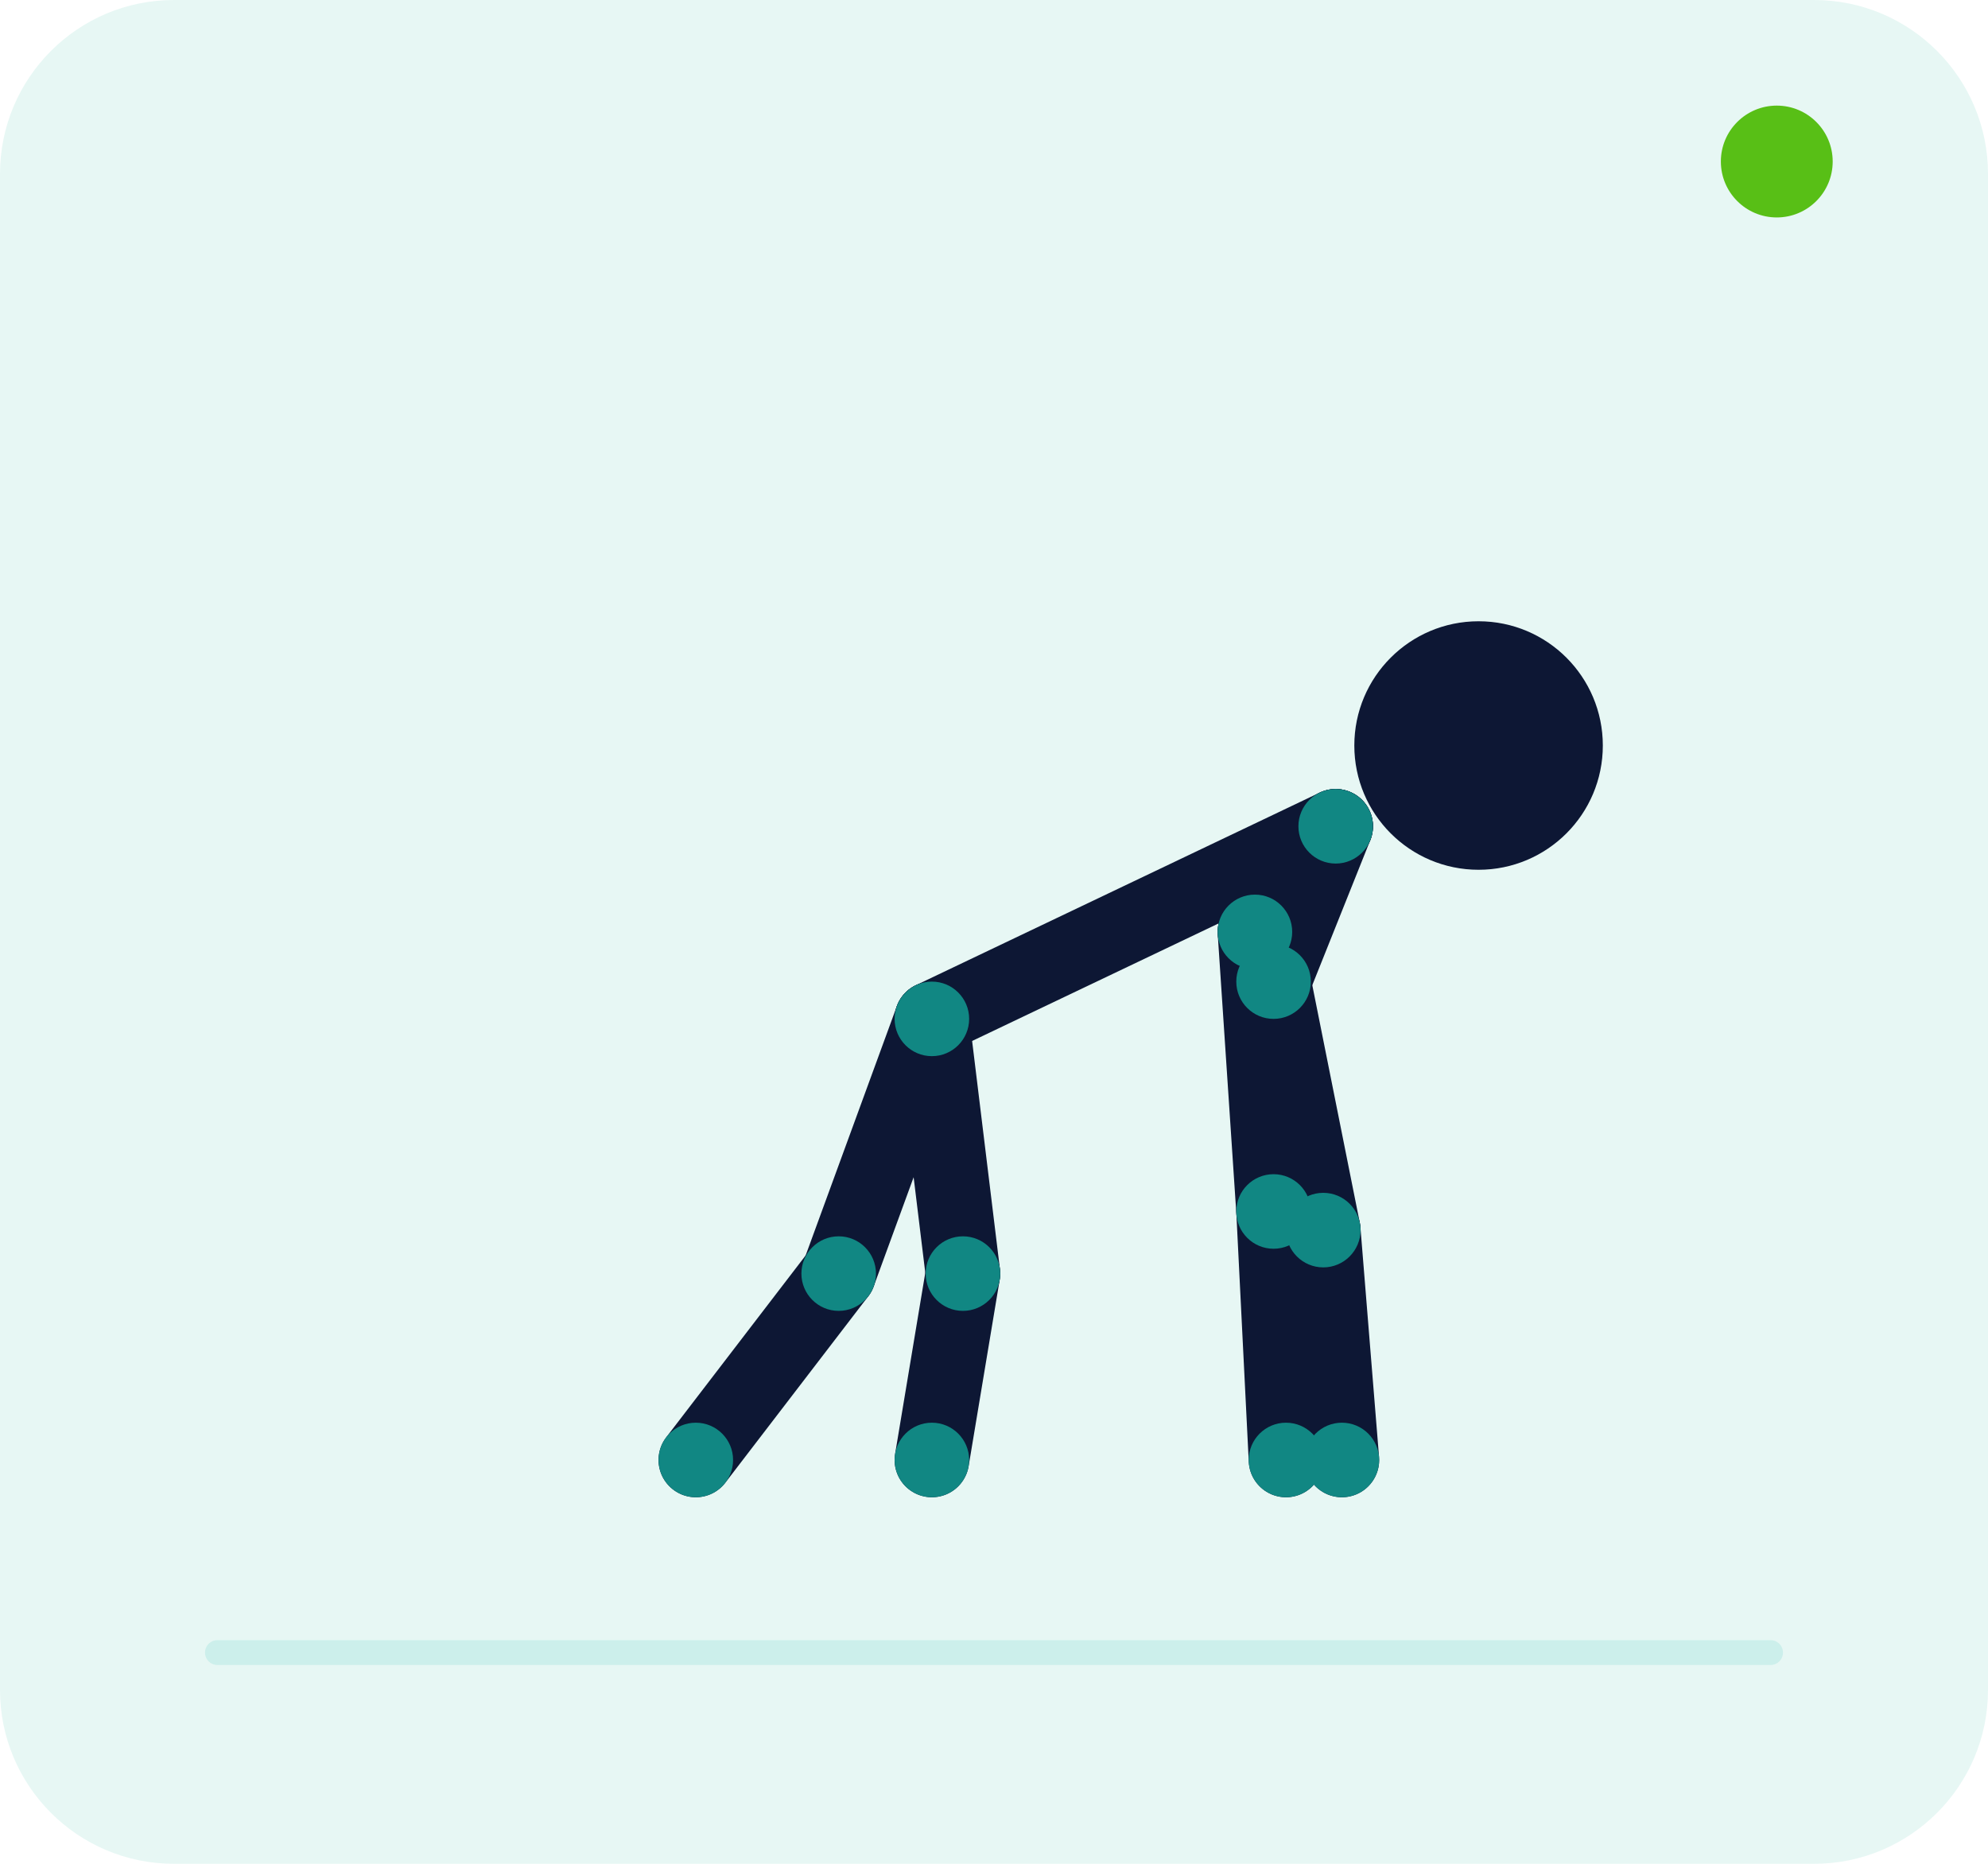
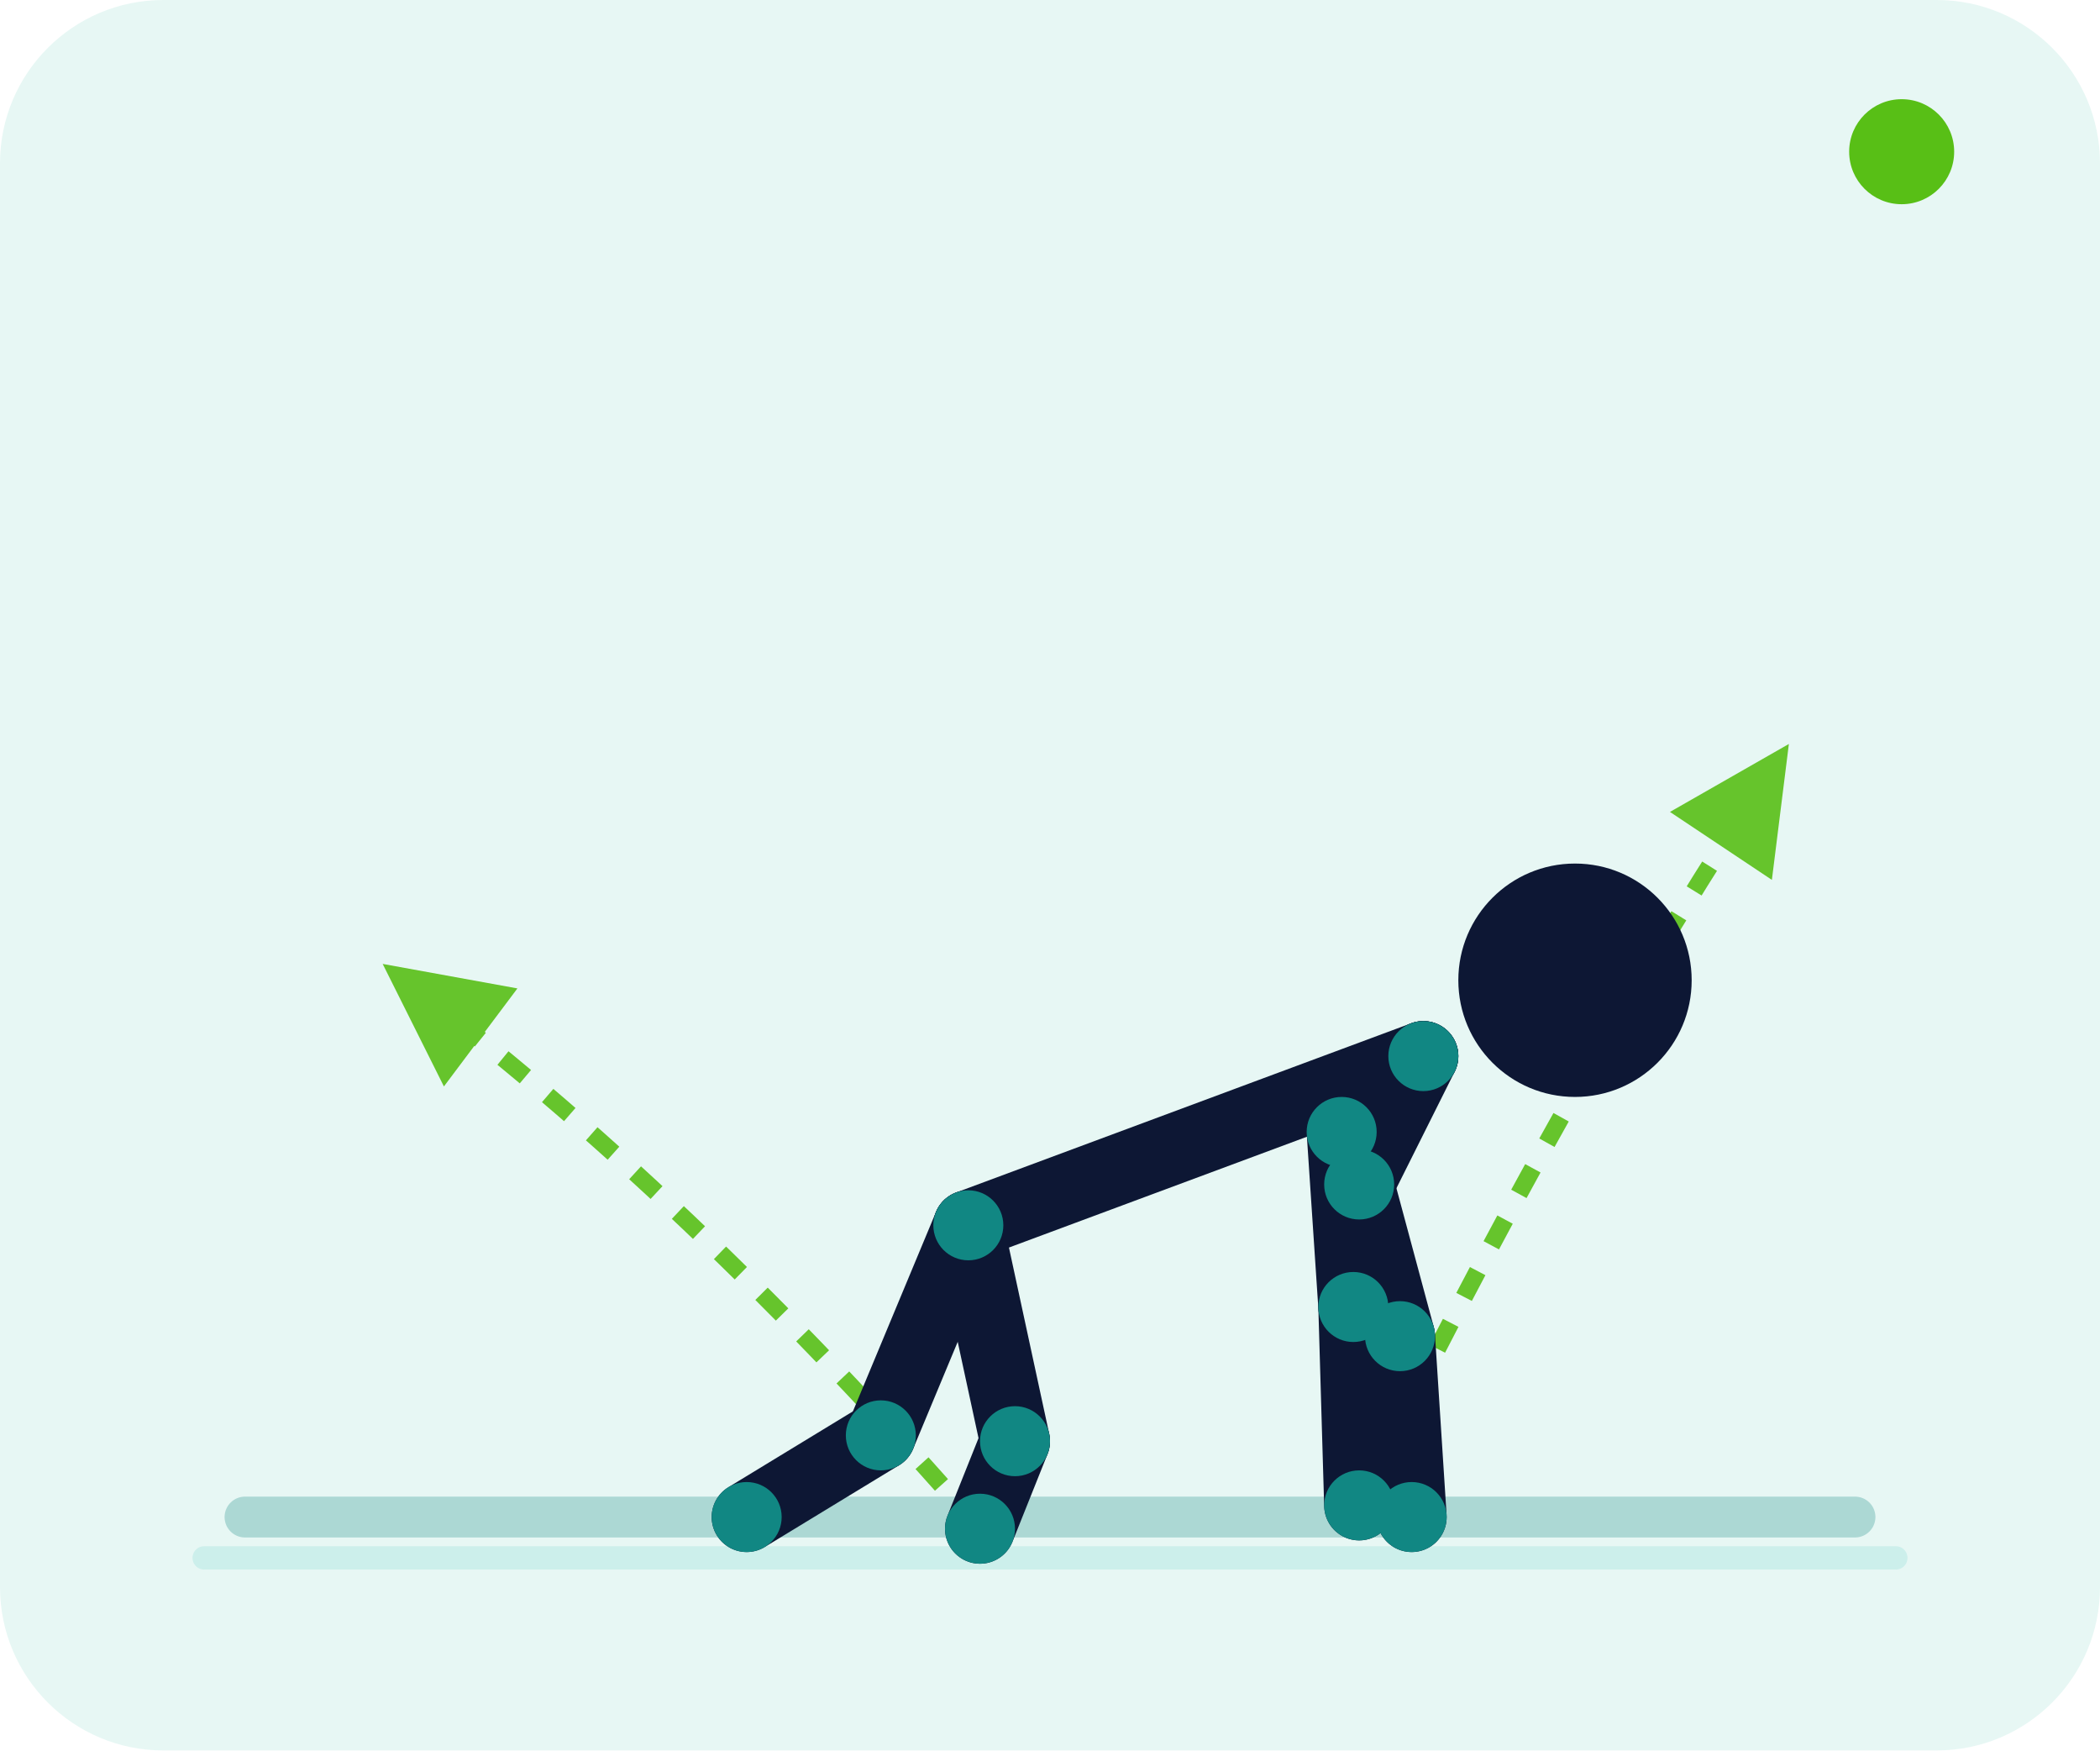
- <svg xmlns="http://www.w3.org/2000/svg" viewBox="0 0 320 300" role="img" aria-labelledby="title desc">
-   <rect width="320" height="300" rx="28" fill="#e7f7f4" />
-   <path d="M35 266h250" stroke="#ccefeb" stroke-width="4" stroke-linecap="round" />
+ <svg xmlns="http://www.w3.org/2000/svg" viewBox="0 0 360 300" role="img" aria-labelledby="title desc">
+   <defs>
+     <marker id="arrow" markerWidth="7" markerHeight="7" refX="6" refY="3.5" orient="auto">
+       <path d="M0 0L7 3.5L0 7z" fill="#58bf16" />
+     </marker>
+   </defs>
+   <rect width="360" height="300" rx="28" fill="#e7f7f4" />
+   <path d="M35 267h290" stroke="#ccefeb" stroke-width="4" stroke-linecap="round" />
+   <path d="M233 258 Q269 184 305 130" fill="none" stroke="#58bf16" stroke-width="3" stroke-dasharray="5 5" marker-end="url(#arrow)" opacity=".9" />
+   <path d="M168 262 Q118 204.5 68 167" fill="none" stroke="#58bf16" stroke-width="3" stroke-dasharray="5 5" marker-end="url(#arrow)" opacity=".9" />
+   <path d="M42 260h276" stroke="#118783" stroke-width="7" stroke-linecap="round" opacity=".28" />
  <g>
-     <line x1="215" y1="133" x2="202" y2="150" stroke="#0d1734" stroke-width="12" stroke-linecap="round">
-       <animate attributeName="x1" values="215;220;215" dur="2.4s" repeatCount="indefinite" keyTimes="0;.5;1" calcMode="spline" keySplines=".4 0 .2 1;.4 0 .2 1" />
-       <animate attributeName="y1" values="133;136;133" dur="2.4s" repeatCount="indefinite" keyTimes="0;.5;1" calcMode="spline" keySplines=".4 0 .2 1;.4 0 .2 1" />
-       <animate attributeName="x2" values="202;205;202" dur="2.4s" repeatCount="indefinite" keyTimes="0;.5;1" calcMode="spline" keySplines=".4 0 .2 1;.4 0 .2 1" />
-       <animate attributeName="y2" values="150;150;150" dur="2.4s" repeatCount="indefinite" keyTimes="0;.5;1" calcMode="spline" keySplines=".4 0 .2 1;.4 0 .2 1" />
+     <line x1="244" y1="181" x2="230" y2="194" stroke="#0d1734" stroke-width="12" stroke-linecap="round">
+       <animate attributeName="x1" values="244;244;244" dur="2.8s" repeatCount="indefinite" keyTimes="0;.5;1" calcMode="spline" keySplines=".4 0 .2 1;.4 0 .2 1" />
+       <animate attributeName="y1" values="181;181;181" dur="2.8s" repeatCount="indefinite" keyTimes="0;.5;1" calcMode="spline" keySplines=".4 0 .2 1;.4 0 .2 1" />
+       <animate attributeName="x2" values="230;230;230" dur="2.8s" repeatCount="indefinite" keyTimes="0;.5;1" calcMode="spline" keySplines=".4 0 .2 1;.4 0 .2 1" />
+       <animate attributeName="y2" values="194;194;194" dur="2.8s" repeatCount="indefinite" keyTimes="0;.5;1" calcMode="spline" keySplines=".4 0 .2 1;.4 0 .2 1" />
    </line>
-     <line x1="215" y1="133" x2="205" y2="158" stroke="#0d1734" stroke-width="12" stroke-linecap="round">
-       <animate attributeName="x1" values="215;220;215" dur="2.4s" repeatCount="indefinite" keyTimes="0;.5;1" calcMode="spline" keySplines=".4 0 .2 1;.4 0 .2 1" />
-       <animate attributeName="y1" values="133;136;133" dur="2.4s" repeatCount="indefinite" keyTimes="0;.5;1" calcMode="spline" keySplines=".4 0 .2 1;.4 0 .2 1" />
-       <animate attributeName="x2" values="205;205;205" dur="2.4s" repeatCount="indefinite" keyTimes="0;.5;1" calcMode="spline" keySplines=".4 0 .2 1;.4 0 .2 1" />
-       <animate attributeName="y2" values="158;158;158" dur="2.4s" repeatCount="indefinite" keyTimes="0;.5;1" calcMode="spline" keySplines=".4 0 .2 1;.4 0 .2 1" />
+     <line x1="244" y1="181" x2="233" y2="203" stroke="#0d1734" stroke-width="12" stroke-linecap="round">
+       <animate attributeName="x1" values="244;244;244" dur="2.8s" repeatCount="indefinite" keyTimes="0;.5;1" calcMode="spline" keySplines=".4 0 .2 1;.4 0 .2 1" />
+       <animate attributeName="y1" values="181;181;181" dur="2.8s" repeatCount="indefinite" keyTimes="0;.5;1" calcMode="spline" keySplines=".4 0 .2 1;.4 0 .2 1" />
+       <animate attributeName="x2" values="233;233;233" dur="2.8s" repeatCount="indefinite" keyTimes="0;.5;1" calcMode="spline" keySplines=".4 0 .2 1;.4 0 .2 1" />
+       <animate attributeName="y2" values="203;203;203" dur="2.8s" repeatCount="indefinite" keyTimes="0;.5;1" calcMode="spline" keySplines=".4 0 .2 1;.4 0 .2 1" />
    </line>
-     <line x1="215" y1="133" x2="150" y2="164" stroke="#0d1734" stroke-width="12" stroke-linecap="round">
-       <animate attributeName="x1" values="215;220;215" dur="2.4s" repeatCount="indefinite" keyTimes="0;.5;1" calcMode="spline" keySplines=".4 0 .2 1;.4 0 .2 1" />
-       <animate attributeName="y1" values="133;136;133" dur="2.4s" repeatCount="indefinite" keyTimes="0;.5;1" calcMode="spline" keySplines=".4 0 .2 1;.4 0 .2 1" />
-       <animate attributeName="x2" values="150;150;150" dur="2.4s" repeatCount="indefinite" keyTimes="0;.5;1" calcMode="spline" keySplines=".4 0 .2 1;.4 0 .2 1" />
-       <animate attributeName="y2" values="164;164;164" dur="2.4s" repeatCount="indefinite" keyTimes="0;.5;1" calcMode="spline" keySplines=".4 0 .2 1;.4 0 .2 1" />
+     <line x1="244" y1="181" x2="166" y2="210" stroke="#0d1734" stroke-width="12" stroke-linecap="round">
+       <animate attributeName="x1" values="244;244;244" dur="2.8s" repeatCount="indefinite" keyTimes="0;.5;1" calcMode="spline" keySplines=".4 0 .2 1;.4 0 .2 1" />
+       <animate attributeName="y1" values="181;181;181" dur="2.8s" repeatCount="indefinite" keyTimes="0;.5;1" calcMode="spline" keySplines=".4 0 .2 1;.4 0 .2 1" />
+       <animate attributeName="x2" values="166;166;166" dur="2.8s" repeatCount="indefinite" keyTimes="0;.5;1" calcMode="spline" keySplines=".4 0 .2 1;.4 0 .2 1" />
+       <animate attributeName="y2" values="210;210;210" dur="2.8s" repeatCount="indefinite" keyTimes="0;.5;1" calcMode="spline" keySplines=".4 0 .2 1;.4 0 .2 1" />
    </line>
-     <line x1="202" y1="150" x2="205" y2="195" stroke="#0d1734" stroke-width="12" stroke-linecap="round">
-       <animate attributeName="x1" values="202;205;202" dur="2.4s" repeatCount="indefinite" keyTimes="0;.5;1" calcMode="spline" keySplines=".4 0 .2 1;.4 0 .2 1" />
-       <animate attributeName="y1" values="150;150;150" dur="2.4s" repeatCount="indefinite" keyTimes="0;.5;1" calcMode="spline" keySplines=".4 0 .2 1;.4 0 .2 1" />
-       <animate attributeName="x2" values="205;230;205" dur="2.4s" repeatCount="indefinite" keyTimes="0;.5;1" calcMode="spline" keySplines=".4 0 .2 1;.4 0 .2 1" />
-       <animate attributeName="y2" values="195;134;195" dur="2.4s" repeatCount="indefinite" keyTimes="0;.5;1" calcMode="spline" keySplines=".4 0 .2 1;.4 0 .2 1" />
+     <line x1="230" y1="194" x2="232" y2="224" stroke="#0d1734" stroke-width="12" stroke-linecap="round">
+       <animate attributeName="x1" values="230;230;230" dur="2.8s" repeatCount="indefinite" keyTimes="0;.5;1" calcMode="spline" keySplines=".4 0 .2 1;.4 0 .2 1" />
+       <animate attributeName="y1" values="194;194;194" dur="2.8s" repeatCount="indefinite" keyTimes="0;.5;1" calcMode="spline" keySplines=".4 0 .2 1;.4 0 .2 1" />
+       <animate attributeName="x2" values="232;260;232" dur="2.8s" repeatCount="indefinite" keyTimes="0;.5;1" calcMode="spline" keySplines=".4 0 .2 1;.4 0 .2 1" />
+       <animate attributeName="y2" values="224;139;224" dur="2.8s" repeatCount="indefinite" keyTimes="0;.5;1" calcMode="spline" keySplines=".4 0 .2 1;.4 0 .2 1" />
    </line>
-     <line x1="205" y1="195" x2="207" y2="235" stroke="#0d1734" stroke-width="12" stroke-linecap="round">
-       <animate attributeName="x1" values="205;230;205" dur="2.4s" repeatCount="indefinite" keyTimes="0;.5;1" calcMode="spline" keySplines=".4 0 .2 1;.4 0 .2 1" />
-       <animate attributeName="y1" values="195;134;195" dur="2.4s" repeatCount="indefinite" keyTimes="0;.5;1" calcMode="spline" keySplines=".4 0 .2 1;.4 0 .2 1" />
-       <animate attributeName="x2" values="207;267;207" dur="2.4s" repeatCount="indefinite" keyTimes="0;.5;1" calcMode="spline" keySplines=".4 0 .2 1;.4 0 .2 1" />
-       <animate attributeName="y2" values="235;126;235" dur="2.4s" repeatCount="indefinite" keyTimes="0;.5;1" calcMode="spline" keySplines=".4 0 .2 1;.4 0 .2 1" />
+     <line x1="232" y1="224" x2="233" y2="258" stroke="#0d1734" stroke-width="12" stroke-linecap="round">
+       <animate attributeName="x1" values="232;260;232" dur="2.8s" repeatCount="indefinite" keyTimes="0;.5;1" calcMode="spline" keySplines=".4 0 .2 1;.4 0 .2 1" />
+       <animate attributeName="y1" values="224;139;224" dur="2.8s" repeatCount="indefinite" keyTimes="0;.5;1" calcMode="spline" keySplines=".4 0 .2 1;.4 0 .2 1" />
+       <animate attributeName="x2" values="233;305;233" dur="2.8s" repeatCount="indefinite" keyTimes="0;.5;1" calcMode="spline" keySplines=".4 0 .2 1;.4 0 .2 1" />
+       <animate attributeName="y2" values="258;130;258" dur="2.8s" repeatCount="indefinite" keyTimes="0;.5;1" calcMode="spline" keySplines=".4 0 .2 1;.4 0 .2 1" />
    </line>
-     <line x1="205" y1="158" x2="213" y2="198" stroke="#0d1734" stroke-width="12" stroke-linecap="round">
-       <animate attributeName="x1" values="205;205;205" dur="2.4s" repeatCount="indefinite" keyTimes="0;.5;1" calcMode="spline" keySplines=".4 0 .2 1;.4 0 .2 1" />
-       <animate attributeName="y1" values="158;158;158" dur="2.4s" repeatCount="indefinite" keyTimes="0;.5;1" calcMode="spline" keySplines=".4 0 .2 1;.4 0 .2 1" />
-       <animate attributeName="x2" values="213;214;213" dur="2.4s" repeatCount="indefinite" keyTimes="0;.5;1" calcMode="spline" keySplines=".4 0 .2 1;.4 0 .2 1" />
-       <animate attributeName="y2" values="198;198;198" dur="2.4s" repeatCount="indefinite" keyTimes="0;.5;1" calcMode="spline" keySplines=".4 0 .2 1;.4 0 .2 1" />
+     <line x1="233" y1="203" x2="240" y2="229" stroke="#0d1734" stroke-width="12" stroke-linecap="round">
+       <animate attributeName="x1" values="233;233;233" dur="2.8s" repeatCount="indefinite" keyTimes="0;.5;1" calcMode="spline" keySplines=".4 0 .2 1;.4 0 .2 1" />
+       <animate attributeName="y1" values="203;203;203" dur="2.8s" repeatCount="indefinite" keyTimes="0;.5;1" calcMode="spline" keySplines=".4 0 .2 1;.4 0 .2 1" />
+       <animate attributeName="x2" values="240;240;240" dur="2.8s" repeatCount="indefinite" keyTimes="0;.5;1" calcMode="spline" keySplines=".4 0 .2 1;.4 0 .2 1" />
+       <animate attributeName="y2" values="229;229;229" dur="2.8s" repeatCount="indefinite" keyTimes="0;.5;1" calcMode="spline" keySplines=".4 0 .2 1;.4 0 .2 1" />
    </line>
-     <line x1="213" y1="198" x2="216" y2="235" stroke="#0d1734" stroke-width="12" stroke-linecap="round">
-       <animate attributeName="x1" values="213;214;213" dur="2.4s" repeatCount="indefinite" keyTimes="0;.5;1" calcMode="spline" keySplines=".4 0 .2 1;.4 0 .2 1" />
-       <animate attributeName="y1" values="198;198;198" dur="2.4s" repeatCount="indefinite" keyTimes="0;.5;1" calcMode="spline" keySplines=".4 0 .2 1;.4 0 .2 1" />
-       <animate attributeName="x2" values="216;216;216" dur="2.4s" repeatCount="indefinite" keyTimes="0;.5;1" calcMode="spline" keySplines=".4 0 .2 1;.4 0 .2 1" />
-       <animate attributeName="y2" values="235;235;235" dur="2.4s" repeatCount="indefinite" keyTimes="0;.5;1" calcMode="spline" keySplines=".4 0 .2 1;.4 0 .2 1" />
+     <line x1="240" y1="229" x2="242" y2="260" stroke="#0d1734" stroke-width="12" stroke-linecap="round">
+       <animate attributeName="x1" values="240;240;240" dur="2.8s" repeatCount="indefinite" keyTimes="0;.5;1" calcMode="spline" keySplines=".4 0 .2 1;.4 0 .2 1" />
+       <animate attributeName="y1" values="229;229;229" dur="2.8s" repeatCount="indefinite" keyTimes="0;.5;1" calcMode="spline" keySplines=".4 0 .2 1;.4 0 .2 1" />
+       <animate attributeName="x2" values="242;242;242" dur="2.8s" repeatCount="indefinite" keyTimes="0;.5;1" calcMode="spline" keySplines=".4 0 .2 1;.4 0 .2 1" />
+       <animate attributeName="y2" values="260;260;260" dur="2.8s" repeatCount="indefinite" keyTimes="0;.5;1" calcMode="spline" keySplines=".4 0 .2 1;.4 0 .2 1" />
    </line>
-     <line x1="150" y1="164" x2="135" y2="205" stroke="#0d1734" stroke-width="12" stroke-linecap="round">
-       <animate attributeName="x1" values="150;150;150" dur="2.4s" repeatCount="indefinite" keyTimes="0;.5;1" calcMode="spline" keySplines=".4 0 .2 1;.4 0 .2 1" />
-       <animate attributeName="y1" values="164;164;164" dur="2.4s" repeatCount="indefinite" keyTimes="0;.5;1" calcMode="spline" keySplines=".4 0 .2 1;.4 0 .2 1" />
-       <animate attributeName="x2" values="135;125;135" dur="2.4s" repeatCount="indefinite" keyTimes="0;.5;1" calcMode="spline" keySplines=".4 0 .2 1;.4 0 .2 1" />
-       <animate attributeName="y2" values="205;185;205" dur="2.4s" repeatCount="indefinite" keyTimes="0;.5;1" calcMode="spline" keySplines=".4 0 .2 1;.4 0 .2 1" />
+     <line x1="166" y1="210" x2="151" y2="246" stroke="#0d1734" stroke-width="12" stroke-linecap="round">
+       <animate attributeName="x1" values="166;166;166" dur="2.8s" repeatCount="indefinite" keyTimes="0;.5;1" calcMode="spline" keySplines=".4 0 .2 1;.4 0 .2 1" />
+       <animate attributeName="y1" values="210;210;210" dur="2.8s" repeatCount="indefinite" keyTimes="0;.5;1" calcMode="spline" keySplines=".4 0 .2 1;.4 0 .2 1" />
+       <animate attributeName="x2" values="151;151;151" dur="2.8s" repeatCount="indefinite" keyTimes="0;.5;1" calcMode="spline" keySplines=".4 0 .2 1;.4 0 .2 1" />
+       <animate attributeName="y2" values="246;246;246" dur="2.8s" repeatCount="indefinite" keyTimes="0;.5;1" calcMode="spline" keySplines=".4 0 .2 1;.4 0 .2 1" />
    </line>
-     <line x1="135" y1="205" x2="112" y2="235" stroke="#0d1734" stroke-width="12" stroke-linecap="round">
-       <animate attributeName="x1" values="135;125;135" dur="2.4s" repeatCount="indefinite" keyTimes="0;.5;1" calcMode="spline" keySplines=".4 0 .2 1;.4 0 .2 1" />
-       <animate attributeName="y1" values="205;185;205" dur="2.4s" repeatCount="indefinite" keyTimes="0;.5;1" calcMode="spline" keySplines=".4 0 .2 1;.4 0 .2 1" />
-       <animate attributeName="x2" values="112;78;112" dur="2.4s" repeatCount="indefinite" keyTimes="0;.5;1" calcMode="spline" keySplines=".4 0 .2 1;.4 0 .2 1" />
-       <animate attributeName="y2" values="235;165;235" dur="2.4s" repeatCount="indefinite" keyTimes="0;.5;1" calcMode="spline" keySplines=".4 0 .2 1;.4 0 .2 1" />
+     <line x1="151" y1="246" x2="128" y2="260" stroke="#0d1734" stroke-width="12" stroke-linecap="round">
+       <animate attributeName="x1" values="151;151;151" dur="2.8s" repeatCount="indefinite" keyTimes="0;.5;1" calcMode="spline" keySplines=".4 0 .2 1;.4 0 .2 1" />
+       <animate attributeName="y1" values="246;246;246" dur="2.8s" repeatCount="indefinite" keyTimes="0;.5;1" calcMode="spline" keySplines=".4 0 .2 1;.4 0 .2 1" />
+       <animate attributeName="x2" values="128;128;128" dur="2.8s" repeatCount="indefinite" keyTimes="0;.5;1" calcMode="spline" keySplines=".4 0 .2 1;.4 0 .2 1" />
+       <animate attributeName="y2" values="260;260;260" dur="2.8s" repeatCount="indefinite" keyTimes="0;.5;1" calcMode="spline" keySplines=".4 0 .2 1;.4 0 .2 1" />
    </line>
-     <line x1="150" y1="164" x2="155" y2="205" stroke="#0d1734" stroke-width="12" stroke-linecap="round">
-       <animate attributeName="x1" values="150;150;150" dur="2.4s" repeatCount="indefinite" keyTimes="0;.5;1" calcMode="spline" keySplines=".4 0 .2 1;.4 0 .2 1" />
-       <animate attributeName="y1" values="164;164;164" dur="2.4s" repeatCount="indefinite" keyTimes="0;.5;1" calcMode="spline" keySplines=".4 0 .2 1;.4 0 .2 1" />
-       <animate attributeName="x2" values="155;155;155" dur="2.4s" repeatCount="indefinite" keyTimes="0;.5;1" calcMode="spline" keySplines=".4 0 .2 1;.4 0 .2 1" />
-       <animate attributeName="y2" values="205;205;205" dur="2.4s" repeatCount="indefinite" keyTimes="0;.5;1" calcMode="spline" keySplines=".4 0 .2 1;.4 0 .2 1" />
+     <line x1="166" y1="210" x2="174" y2="247" stroke="#0d1734" stroke-width="12" stroke-linecap="round">
+       <animate attributeName="x1" values="166;166;166" dur="2.8s" repeatCount="indefinite" keyTimes="0;.5;1" calcMode="spline" keySplines=".4 0 .2 1;.4 0 .2 1" />
+       <animate attributeName="y1" values="210;210;210" dur="2.8s" repeatCount="indefinite" keyTimes="0;.5;1" calcMode="spline" keySplines=".4 0 .2 1;.4 0 .2 1" />
+       <animate attributeName="x2" values="174;123;174" dur="2.8s" repeatCount="indefinite" keyTimes="0;.5;1" calcMode="spline" keySplines=".4 0 .2 1;.4 0 .2 1" />
+       <animate attributeName="y2" values="247;181;247" dur="2.8s" repeatCount="indefinite" keyTimes="0;.5;1" calcMode="spline" keySplines=".4 0 .2 1;.4 0 .2 1" />
    </line>
-     <line x1="155" y1="205" x2="150" y2="235" stroke="#0d1734" stroke-width="12" stroke-linecap="round">
-       <animate attributeName="x1" values="155;155;155" dur="2.4s" repeatCount="indefinite" keyTimes="0;.5;1" calcMode="spline" keySplines=".4 0 .2 1;.4 0 .2 1" />
-       <animate attributeName="y1" values="205;205;205" dur="2.4s" repeatCount="indefinite" keyTimes="0;.5;1" calcMode="spline" keySplines=".4 0 .2 1;.4 0 .2 1" />
-       <animate attributeName="x2" values="150;150;150" dur="2.4s" repeatCount="indefinite" keyTimes="0;.5;1" calcMode="spline" keySplines=".4 0 .2 1;.4 0 .2 1" />
-       <animate attributeName="y2" values="235;235;235" dur="2.4s" repeatCount="indefinite" keyTimes="0;.5;1" calcMode="spline" keySplines=".4 0 .2 1;.4 0 .2 1" />
+     <line x1="174" y1="247" x2="168" y2="262" stroke="#0d1734" stroke-width="12" stroke-linecap="round">
+       <animate attributeName="x1" values="174;123;174" dur="2.8s" repeatCount="indefinite" keyTimes="0;.5;1" calcMode="spline" keySplines=".4 0 .2 1;.4 0 .2 1" />
+       <animate attributeName="y1" values="247;181;247" dur="2.8s" repeatCount="indefinite" keyTimes="0;.5;1" calcMode="spline" keySplines=".4 0 .2 1;.4 0 .2 1" />
+       <animate attributeName="x2" values="168;68;168" dur="2.8s" repeatCount="indefinite" keyTimes="0;.5;1" calcMode="spline" keySplines=".4 0 .2 1;.4 0 .2 1" />
+       <animate attributeName="y2" values="262;167;262" dur="2.8s" repeatCount="indefinite" keyTimes="0;.5;1" calcMode="spline" keySplines=".4 0 .2 1;.4 0 .2 1" />
    </line>
-     <circle cx="215" cy="133" r="6" fill="#118783">
-       <animate attributeName="cx" values="215;220;215" dur="2.4s" repeatCount="indefinite" keyTimes="0;.5;1" calcMode="spline" keySplines=".4 0 .2 1;.4 0 .2 1" />
-       <animate attributeName="cy" values="133;136;133" dur="2.4s" repeatCount="indefinite" keyTimes="0;.5;1" calcMode="spline" keySplines=".4 0 .2 1;.4 0 .2 1" />
+     <circle cx="244" cy="181" r="6" fill="#118783">
+       <animate attributeName="cx" values="244;244;244" dur="2.8s" repeatCount="indefinite" keyTimes="0;.5;1" calcMode="spline" keySplines=".4 0 .2 1;.4 0 .2 1" />
+       <animate attributeName="cy" values="181;181;181" dur="2.8s" repeatCount="indefinite" keyTimes="0;.5;1" calcMode="spline" keySplines=".4 0 .2 1;.4 0 .2 1" />
    </circle>
-     <circle cx="150" cy="164" r="6" fill="#118783">
-       <animate attributeName="cx" values="150;150;150" dur="2.4s" repeatCount="indefinite" keyTimes="0;.5;1" calcMode="spline" keySplines=".4 0 .2 1;.4 0 .2 1" />
-       <animate attributeName="cy" values="164;164;164" dur="2.4s" repeatCount="indefinite" keyTimes="0;.5;1" calcMode="spline" keySplines=".4 0 .2 1;.4 0 .2 1" />
+     <circle cx="166" cy="210" r="6" fill="#118783">
+       <animate attributeName="cx" values="166;166;166" dur="2.8s" repeatCount="indefinite" keyTimes="0;.5;1" calcMode="spline" keySplines=".4 0 .2 1;.4 0 .2 1" />
+       <animate attributeName="cy" values="210;210;210" dur="2.8s" repeatCount="indefinite" keyTimes="0;.5;1" calcMode="spline" keySplines=".4 0 .2 1;.4 0 .2 1" />
    </circle>
-     <circle cx="202" cy="150" r="6" fill="#118783">
-       <animate attributeName="cx" values="202;205;202" dur="2.4s" repeatCount="indefinite" keyTimes="0;.5;1" calcMode="spline" keySplines=".4 0 .2 1;.4 0 .2 1" />
-       <animate attributeName="cy" values="150;150;150" dur="2.4s" repeatCount="indefinite" keyTimes="0;.5;1" calcMode="spline" keySplines=".4 0 .2 1;.4 0 .2 1" />
+     <circle cx="230" cy="194" r="6" fill="#118783">
+       <animate attributeName="cx" values="230;230;230" dur="2.8s" repeatCount="indefinite" keyTimes="0;.5;1" calcMode="spline" keySplines=".4 0 .2 1;.4 0 .2 1" />
+       <animate attributeName="cy" values="194;194;194" dur="2.8s" repeatCount="indefinite" keyTimes="0;.5;1" calcMode="spline" keySplines=".4 0 .2 1;.4 0 .2 1" />
    </circle>
-     <circle cx="205" cy="158" r="6" fill="#118783">
-       <animate attributeName="cx" values="205;205;205" dur="2.4s" repeatCount="indefinite" keyTimes="0;.5;1" calcMode="spline" keySplines=".4 0 .2 1;.4 0 .2 1" />
-       <animate attributeName="cy" values="158;158;158" dur="2.4s" repeatCount="indefinite" keyTimes="0;.5;1" calcMode="spline" keySplines=".4 0 .2 1;.4 0 .2 1" />
+     <circle cx="233" cy="203" r="6" fill="#118783">
+       <animate attributeName="cx" values="233;233;233" dur="2.8s" repeatCount="indefinite" keyTimes="0;.5;1" calcMode="spline" keySplines=".4 0 .2 1;.4 0 .2 1" />
+       <animate attributeName="cy" values="203;203;203" dur="2.8s" repeatCount="indefinite" keyTimes="0;.5;1" calcMode="spline" keySplines=".4 0 .2 1;.4 0 .2 1" />
    </circle>
-     <circle cx="205" cy="195" r="6" fill="#118783">
-       <animate attributeName="cx" values="205;230;205" dur="2.4s" repeatCount="indefinite" keyTimes="0;.5;1" calcMode="spline" keySplines=".4 0 .2 1;.4 0 .2 1" />
-       <animate attributeName="cy" values="195;134;195" dur="2.4s" repeatCount="indefinite" keyTimes="0;.5;1" calcMode="spline" keySplines=".4 0 .2 1;.4 0 .2 1" />
+     <circle cx="232" cy="224" r="6" fill="#118783">
+       <animate attributeName="cx" values="232;260;232" dur="2.8s" repeatCount="indefinite" keyTimes="0;.5;1" calcMode="spline" keySplines=".4 0 .2 1;.4 0 .2 1" />
+       <animate attributeName="cy" values="224;139;224" dur="2.8s" repeatCount="indefinite" keyTimes="0;.5;1" calcMode="spline" keySplines=".4 0 .2 1;.4 0 .2 1" />
    </circle>
-     <circle cx="213" cy="198" r="6" fill="#118783">
-       <animate attributeName="cx" values="213;214;213" dur="2.4s" repeatCount="indefinite" keyTimes="0;.5;1" calcMode="spline" keySplines=".4 0 .2 1;.4 0 .2 1" />
-       <animate attributeName="cy" values="198;198;198" dur="2.4s" repeatCount="indefinite" keyTimes="0;.5;1" calcMode="spline" keySplines=".4 0 .2 1;.4 0 .2 1" />
+     <circle cx="240" cy="229" r="6" fill="#118783">
+       <animate attributeName="cx" values="240;240;240" dur="2.8s" repeatCount="indefinite" keyTimes="0;.5;1" calcMode="spline" keySplines=".4 0 .2 1;.4 0 .2 1" />
+       <animate attributeName="cy" values="229;229;229" dur="2.8s" repeatCount="indefinite" keyTimes="0;.5;1" calcMode="spline" keySplines=".4 0 .2 1;.4 0 .2 1" />
    </circle>
-     <circle cx="207" cy="235" r="6" fill="#118783">
-       <animate attributeName="cx" values="207;267;207" dur="2.4s" repeatCount="indefinite" keyTimes="0;.5;1" calcMode="spline" keySplines=".4 0 .2 1;.4 0 .2 1" />
-       <animate attributeName="cy" values="235;126;235" dur="2.4s" repeatCount="indefinite" keyTimes="0;.5;1" calcMode="spline" keySplines=".4 0 .2 1;.4 0 .2 1" />
+     <circle cx="233" cy="258" r="6" fill="#118783">
+       <animate attributeName="cx" values="233;305;233" dur="2.8s" repeatCount="indefinite" keyTimes="0;.5;1" calcMode="spline" keySplines=".4 0 .2 1;.4 0 .2 1" />
+       <animate attributeName="cy" values="258;130;258" dur="2.8s" repeatCount="indefinite" keyTimes="0;.5;1" calcMode="spline" keySplines=".4 0 .2 1;.4 0 .2 1" />
    </circle>
-     <circle cx="216" cy="235" r="6" fill="#118783">
-       <animate attributeName="cx" values="216;216;216" dur="2.4s" repeatCount="indefinite" keyTimes="0;.5;1" calcMode="spline" keySplines=".4 0 .2 1;.4 0 .2 1" />
-       <animate attributeName="cy" values="235;235;235" dur="2.4s" repeatCount="indefinite" keyTimes="0;.5;1" calcMode="spline" keySplines=".4 0 .2 1;.4 0 .2 1" />
+     <circle cx="242" cy="260" r="6" fill="#118783">
+       <animate attributeName="cx" values="242;242;242" dur="2.8s" repeatCount="indefinite" keyTimes="0;.5;1" calcMode="spline" keySplines=".4 0 .2 1;.4 0 .2 1" />
+       <animate attributeName="cy" values="260;260;260" dur="2.8s" repeatCount="indefinite" keyTimes="0;.5;1" calcMode="spline" keySplines=".4 0 .2 1;.4 0 .2 1" />
    </circle>
-     <circle cx="135" cy="205" r="6" fill="#118783">
-       <animate attributeName="cx" values="135;125;135" dur="2.4s" repeatCount="indefinite" keyTimes="0;.5;1" calcMode="spline" keySplines=".4 0 .2 1;.4 0 .2 1" />
-       <animate attributeName="cy" values="205;185;205" dur="2.4s" repeatCount="indefinite" keyTimes="0;.5;1" calcMode="spline" keySplines=".4 0 .2 1;.4 0 .2 1" />
+     <circle cx="151" cy="246" r="6" fill="#118783">
+       <animate attributeName="cx" values="151;151;151" dur="2.8s" repeatCount="indefinite" keyTimes="0;.5;1" calcMode="spline" keySplines=".4 0 .2 1;.4 0 .2 1" />
+       <animate attributeName="cy" values="246;246;246" dur="2.8s" repeatCount="indefinite" keyTimes="0;.5;1" calcMode="spline" keySplines=".4 0 .2 1;.4 0 .2 1" />
    </circle>
-     <circle cx="155" cy="205" r="6" fill="#118783">
-       <animate attributeName="cx" values="155;155;155" dur="2.4s" repeatCount="indefinite" keyTimes="0;.5;1" calcMode="spline" keySplines=".4 0 .2 1;.4 0 .2 1" />
-       <animate attributeName="cy" values="205;205;205" dur="2.4s" repeatCount="indefinite" keyTimes="0;.5;1" calcMode="spline" keySplines=".4 0 .2 1;.4 0 .2 1" />
+     <circle cx="174" cy="247" r="6" fill="#118783">
+       <animate attributeName="cx" values="174;123;174" dur="2.8s" repeatCount="indefinite" keyTimes="0;.5;1" calcMode="spline" keySplines=".4 0 .2 1;.4 0 .2 1" />
+       <animate attributeName="cy" values="247;181;247" dur="2.8s" repeatCount="indefinite" keyTimes="0;.5;1" calcMode="spline" keySplines=".4 0 .2 1;.4 0 .2 1" />
    </circle>
-     <circle cx="112" cy="235" r="6" fill="#118783">
-       <animate attributeName="cx" values="112;78;112" dur="2.4s" repeatCount="indefinite" keyTimes="0;.5;1" calcMode="spline" keySplines=".4 0 .2 1;.4 0 .2 1" />
-       <animate attributeName="cy" values="235;165;235" dur="2.4s" repeatCount="indefinite" keyTimes="0;.5;1" calcMode="spline" keySplines=".4 0 .2 1;.4 0 .2 1" />
+     <circle cx="128" cy="260" r="6" fill="#118783">
+       <animate attributeName="cx" values="128;128;128" dur="2.8s" repeatCount="indefinite" keyTimes="0;.5;1" calcMode="spline" keySplines=".4 0 .2 1;.4 0 .2 1" />
+       <animate attributeName="cy" values="260;260;260" dur="2.8s" repeatCount="indefinite" keyTimes="0;.5;1" calcMode="spline" keySplines=".4 0 .2 1;.4 0 .2 1" />
    </circle>
-     <circle cx="150" cy="235" r="6" fill="#118783">
-       <animate attributeName="cx" values="150;150;150" dur="2.4s" repeatCount="indefinite" keyTimes="0;.5;1" calcMode="spline" keySplines=".4 0 .2 1;.4 0 .2 1" />
-       <animate attributeName="cy" values="235;235;235" dur="2.4s" repeatCount="indefinite" keyTimes="0;.5;1" calcMode="spline" keySplines=".4 0 .2 1;.4 0 .2 1" />
+     <circle cx="168" cy="262" r="6" fill="#118783">
+       <animate attributeName="cx" values="168;68;168" dur="2.8s" repeatCount="indefinite" keyTimes="0;.5;1" calcMode="spline" keySplines=".4 0 .2 1;.4 0 .2 1" />
+       <animate attributeName="cy" values="262;167;262" dur="2.8s" repeatCount="indefinite" keyTimes="0;.5;1" calcMode="spline" keySplines=".4 0 .2 1;.4 0 .2 1" />
    </circle>
-     <circle cx="238" cy="120" r="20" fill="#0d1734">
-       <animate attributeName="cx" values="238;245;238" dur="2.4s" repeatCount="indefinite" keyTimes="0;.5;1" calcMode="spline" keySplines=".4 0 .2 1;.4 0 .2 1" />
-       <animate attributeName="cy" values="120;125;120" dur="2.4s" repeatCount="indefinite" keyTimes="0;.5;1" calcMode="spline" keySplines=".4 0 .2 1;.4 0 .2 1" />
+     <circle cx="270" cy="168" r="20" fill="#0d1734">
+       <animate attributeName="cx" values="270;270;270" dur="2.8s" repeatCount="indefinite" keyTimes="0;.5;1" calcMode="spline" keySplines=".4 0 .2 1;.4 0 .2 1" />
+       <animate attributeName="cy" values="168;168;168" dur="2.8s" repeatCount="indefinite" keyTimes="0;.5;1" calcMode="spline" keySplines=".4 0 .2 1;.4 0 .2 1" />
    </circle>
  </g>
-   <circle cx="286" cy="26" r="9" fill="#58bf16">
-     <animate attributeName="opacity" values=".35;1;.35" dur="2.4s" repeatCount="indefinite" />
+   <circle cx="326" cy="26" r="9" fill="#58bf16">
+     <animate attributeName="opacity" values=".35;1;.35" dur="2.8s" repeatCount="indefinite" />
  </circle>
</svg>
